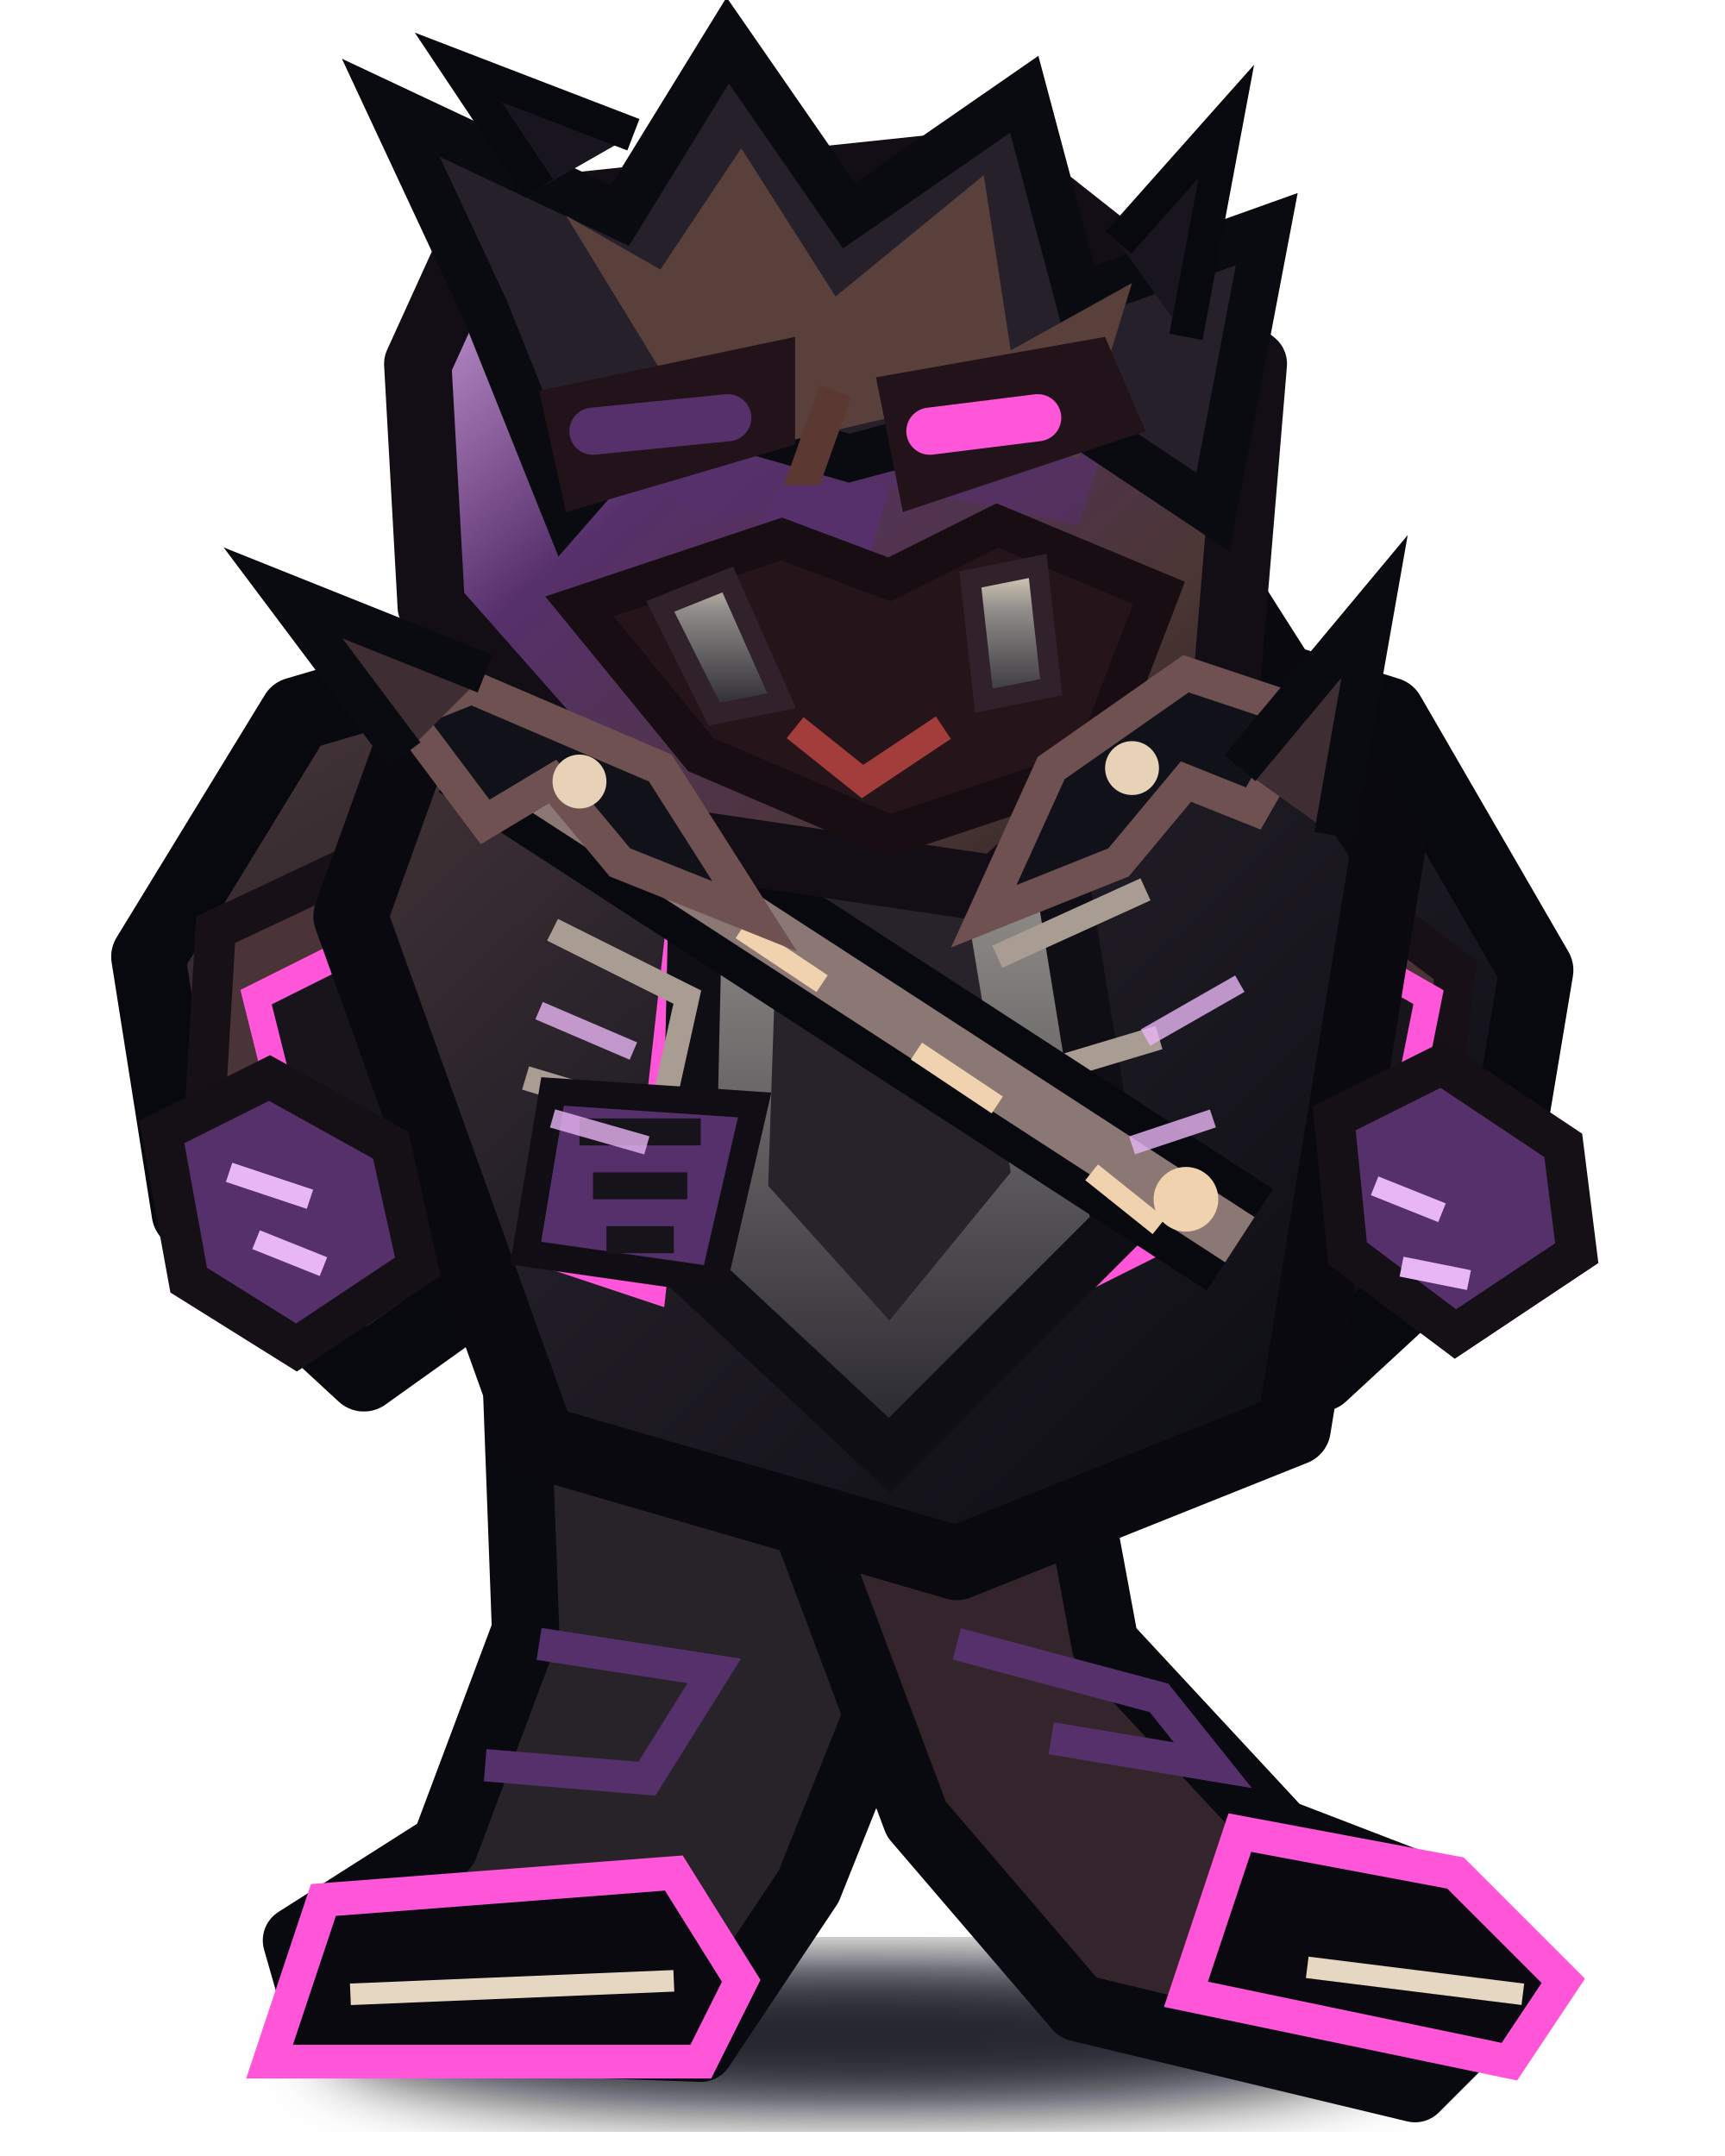
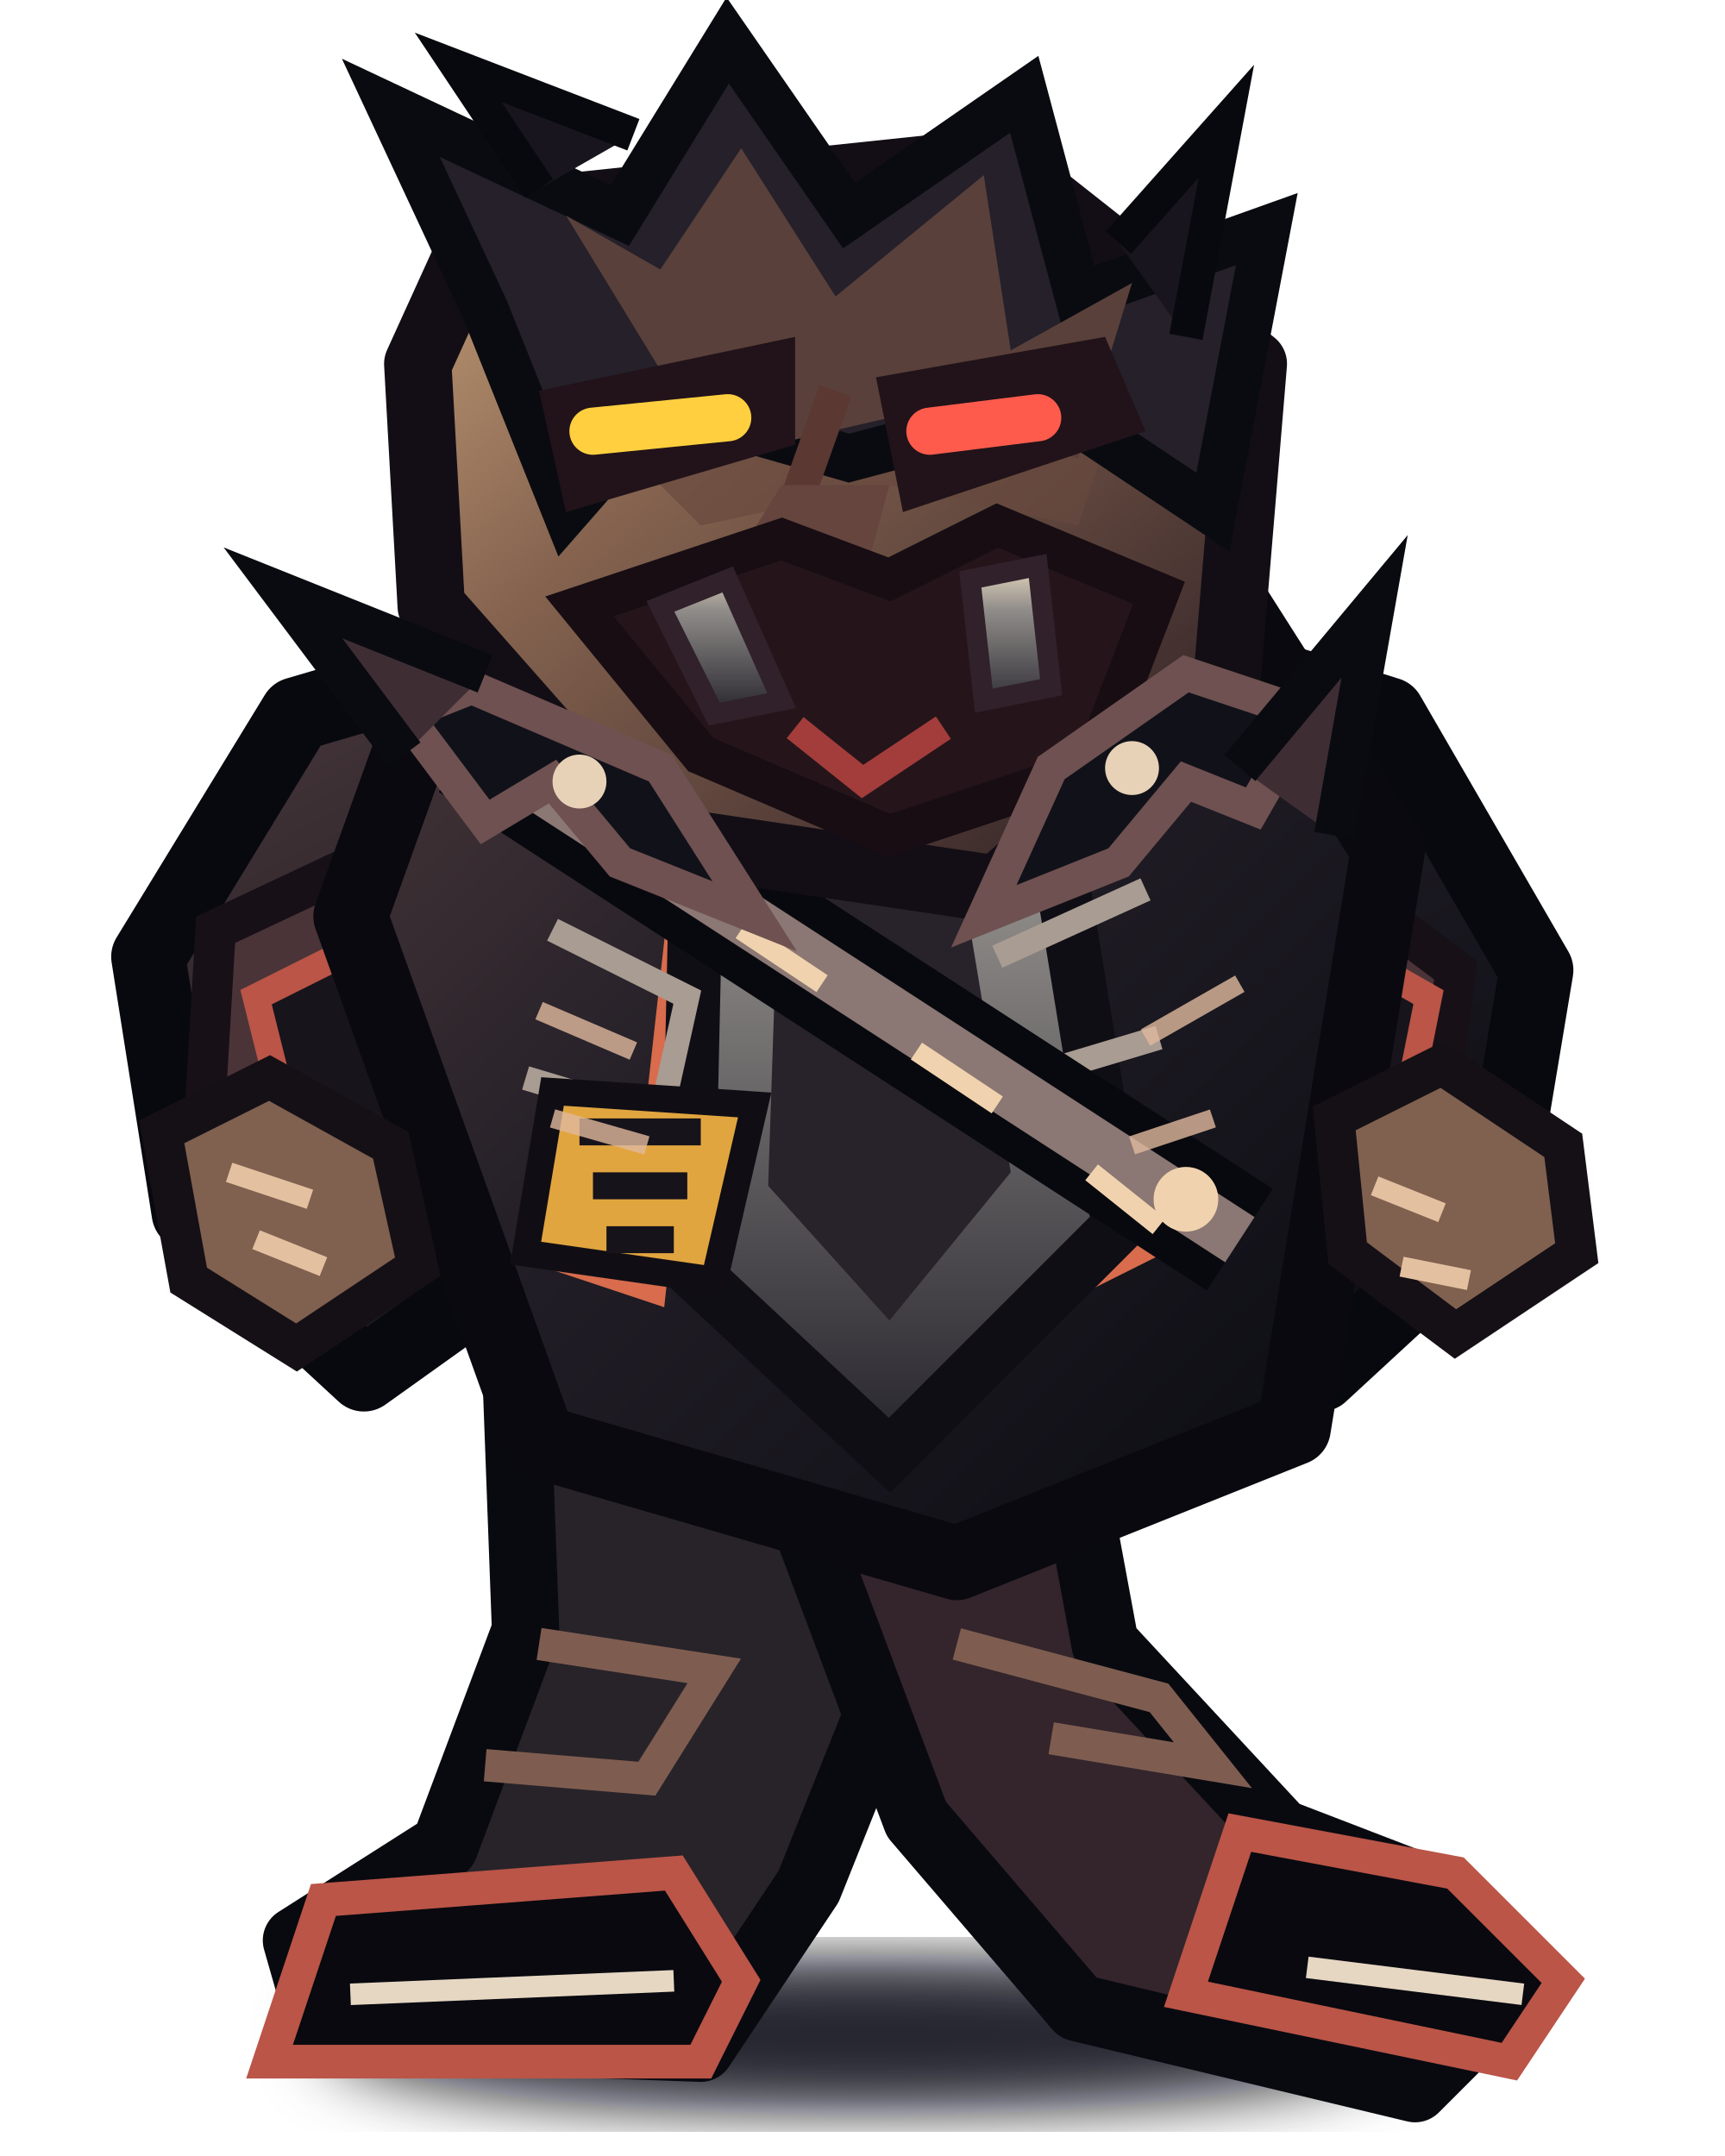
<svg xmlns="http://www.w3.org/2000/svg" viewBox="0 0 128 160">
  <defs>
    <linearGradient id="flesh" x1="0" y1="0" x2="1" y2="1">
-       <stop stop-color="#e8b5f5" />
-       <stop offset=".36" stop-color="#56306b" />
+       <stop stop-color="#c7a17a" />
+       <stop offset=".36" stop-color="#85634f" />
      <stop offset=".75" stop-color="#4b3633" />
      <stop offset="1" stop-color="#211a20" />
    </linearGradient>
    <linearGradient id="armor" x1="0" y1="0" x2="1" y2="1">
      <stop stop-color="#4c3a3c" />
      <stop offset=".45" stop-color="#211d26" />
      <stop offset="1" stop-color="#0a0b11" />
    </linearGradient>
    <linearGradient id="steel" x1="0" y1="0" x2="0" y2="1">
      <stop stop-color="#e5d6be" />
      <stop offset=".3" stop-color="#8f8c89" />
      <stop offset="1" stop-color="#27252d" />
    </linearGradient>
    <filter id="shadow">
      <feGaussianBlur stdDeviation="2.5" />
    </filter>
  </defs>
  <ellipse cx="64" cy="151" rx="40" ry="6" fill="#020207" opacity=".85" filter="url(#shadow)" />
  <path d="m38 94 1 27-6 16-11 7 2 7 28 1 8-12 10-25-1-18z" fill="#282329" stroke="#090a10" stroke-width="5" stroke-linejoin="round" />
  <path d="m77 95 5 27 13 14 13 5 4 7-7 7-25-6-12-14-9-24z" fill="#33252b" stroke="#090a10" stroke-width="5" stroke-linejoin="round" />
-   <path d="m24 141 26-2 5 8-3 6H20zM92 136l16 3 8 8-4 6-24-5z" fill="#09090f" stroke="#ff55d8" stroke-width="2.5" />
+   <path d="m24 141 26-2 5 8-3 6H20zM92 136l16 3 8 8-4 6-24-5z" fill="#09090f" stroke="#ba5547" stroke-width="2.5" />
  <path d="m26 148 24-1m47-1 16 2" stroke="#e6d7c3" stroke-width="1.6" />
-   <path d="m40 122 13 2-5 8-12-1m35-9 15 4 4 5-12-2" fill="none" stroke="#56306b" stroke-width="2.4" />
+   <path d="m40 122 13 2-5 8-12-1m35-9 15 4 4 5-12-2" fill="none" stroke="#7e5d50" stroke-width="2.4" />
  <path d="m39 48-17 5-11 18 3 19 13 12 14-10 6-22M87 48l16 5 11 19-3 18-13 12-13-10-6-22" fill="url(#armor)" stroke="#08090f" stroke-width="5.5" stroke-linejoin="round" />
  <path d="m16 69 17-8 10 11-4 18-14 6-10-10zM96 63l12 9-2 17-12 7-8-12z" fill="#4a3438" stroke="#171017" stroke-width="3" />
-   <path d="m19 74 10-5 8 6-4 12-10 3zM99 70l7 4-2 10-7 4-4-7z" fill="#17141c" stroke="#ff55d8" stroke-width="2" />
+   <path d="m19 74 10-5 8 6-4 12-10 3zM99 70l7 4-2 10-7 4-4-7z" fill="#17141c" stroke="#ba5547" stroke-width="2" />
  <path d="m35 43 54-2 14 22-7 43-25 10-31-9-14-39z" fill="url(#armor)" stroke="#09090f" stroke-width="5.5" stroke-linejoin="round" />
-   <path d="m38 54 14 5-4 36-9-3m44-38-10 9 8 31 8-4" fill="none" stroke="#ff55d8" stroke-width="3" />
+   <path d="m38 54 14 5-4 36-9-3m44-38-10 9 8 31 8-4" fill="none" stroke="#d86c4c" stroke-width="3" />
  <path d="m52 49 24-1 7 43-17 17-15-14z" fill="url(#steel)" stroke="#100e15" stroke-width="4" />
  <path d="m58 58 12-1 5 30-9 11-9-10z" fill="#28232b" />
  <path d="m41 69 10 5-2 9-10-3m35-9 11-5m-9 14 10-3" fill="none" stroke="#a99c92" stroke-width="1.8" />
  <path d="m35 55 57 37" stroke="#08090e" stroke-width="9" />
  <path d="m35 55 57 37" stroke="#8b7773" stroke-width="4" />
  <path d="m42 60 6 4m7 5 6 4m7 5 6 4m7 5 5 4" stroke="#f0d3ae" stroke-width="1.5" />
-   <path d="m41 81 15 1-3 13-14-2z" fill="#56306b" stroke="#100e14" stroke-width="2" />
+   <path d="m41 81 15 1-3 13-14-2z" fill="#e1a53f" stroke="#100e14" stroke-width="2" />
  <path d="m43 84 9 0m-8 4 7 0m-6 4 5 0" stroke="#17131b" stroke-width="2" />
  <circle cx="43" cy="58" r="2.4" fill="#f0d3ae" />
  <circle cx="88" cy="89" r="2.4" fill="#f0d3ae" />
-   <path d="m49 42 2 13 13 8 14-10-2-14z" fill="#56306b" stroke="#151016" stroke-width="3" />
+   <path d="m49 42 2 13 13 8 14-10-2-14z" fill="#765244" stroke="#151016" stroke-width="3" />
  <path d="m36 16 38-4 19 15-2 24-17 15-27-4-15-17-1-18z" fill="url(#flesh)" stroke="#130e15" stroke-width="5" stroke-linejoin="round" />
-   <path d="m40 27 10-10 8 10 10-13 6 15 11-5-5 15-14-3-14 3z" fill="#56306b" opacity=".65" />
+   <path d="m40 27 10-10 8 10 10-13 6 15 11-5-5 15-14-3-14 3z" fill="#67483e" opacity=".65" />
  <path d="m36 23-7-15 17 8 8-13 9 13 13-9 4 15 14-5-4 21-12-8-15 4-14-4-7 8z" fill="#252029" stroke="#0a0b10" stroke-width="3.5" />
  <path d="m42 16 7 4 6-9 7 11 11-9 2 13 9-5-4 13-14-3-13 3z" fill="#59403b" />
  <path d="m40 14-6-9 13 5m36 8 8-9-3 16" fill="#18151e" stroke="#08090e" stroke-width="2.5" />
  <path d="m40 29 19-4 0 8-17 5zM65 28l17-3 3 7-18 6z" fill="#211319" />
-   <path d="m44 32 10-1" stroke="#56306b" stroke-width="3.5" stroke-linecap="round" />
-   <path d="m69 32 8-1" stroke="#ff55d8" stroke-width="3.5" stroke-linecap="round" />
+   <path d="m44 32 10-1" stroke="#ffcf3f" stroke-width="3.5" stroke-linecap="round" />
+   <path d="m69 32 8-1" stroke="#ff5b4c" stroke-width="3.5" stroke-linecap="round" />
  <path d="m62 29-5 14 4 4" fill="none" stroke="#5b3832" stroke-width="2.5" />
-   <path d="m58 36 8 0-3 11-7 1-3-4z" fill="#56306b" />
+   <path d="m58 36 8 0-3 11-7 1-3-4z" fill="#65453e" />
  <path d="m43 45 15-5 8 3 8-4 12 5-5 13-15 5-14-6z" fill="#25151a" stroke="#170d13" stroke-width="3" />
  <path d="m49 45 5-2 4 9-5 1zM72 43l5-1 1 9-5 1z" fill="url(#steel)" stroke="#30212a" stroke-width="1.5" />
  <path d="m59 54 5 4 6-4" fill="none" stroke="#a33d3b" stroke-width="2" />
  <path d="m35 51 14 6 7 11-10-4-5-6-5 3-6-8zM88 50l-10 7-5 11 10-4 5-6 5 2 4-7z" fill="#111119" stroke="#6e5150" stroke-width="2.5" />
  <path d="m30 56-9-12 15 6m56 7 10-12-3 17" fill="#3e2e34" stroke="#0a0b10" stroke-width="3" />
  <circle cx="43" cy="58" r="2" fill="#e7d2b7" />
  <circle cx="84" cy="57" r="2" fill="#e7d2b7" />
-   <path d="m40 75 7 3m-6 5 7 2m37-8 7-4m-8 12 6-2" stroke="#e8b5f5" stroke-width="1.4" opacity=".8" />
-   <path d="m12 84 8-4 9 5 2 9-9 6-8-5zM99 83l8-4 9 6 1 8-9 6-8-6z" fill="#56306b" stroke="#151016" stroke-width="3" />
-   <path d="m17 87 6 2m-4 3 5 2m78-6 5 2m-3 4 5 1" stroke="#e8b5f5" stroke-width="1.5" />
+   <path d="m40 75 7 3m-6 5 7 2m37-8 7-4m-8 12 6-2" stroke="#e0b99d" stroke-width="1.4" opacity=".8" />
+   <path d="m12 84 8-4 9 5 2 9-9 6-8-5zM99 83l8-4 9 6 1 8-9 6-8-6z" fill="#80604f" stroke="#151016" stroke-width="3" />
+   <path d="m17 87 6 2m-4 3 5 2m78-6 5 2m-3 4 5 1" stroke="#e3c09f" stroke-width="1.5" />
</svg>
